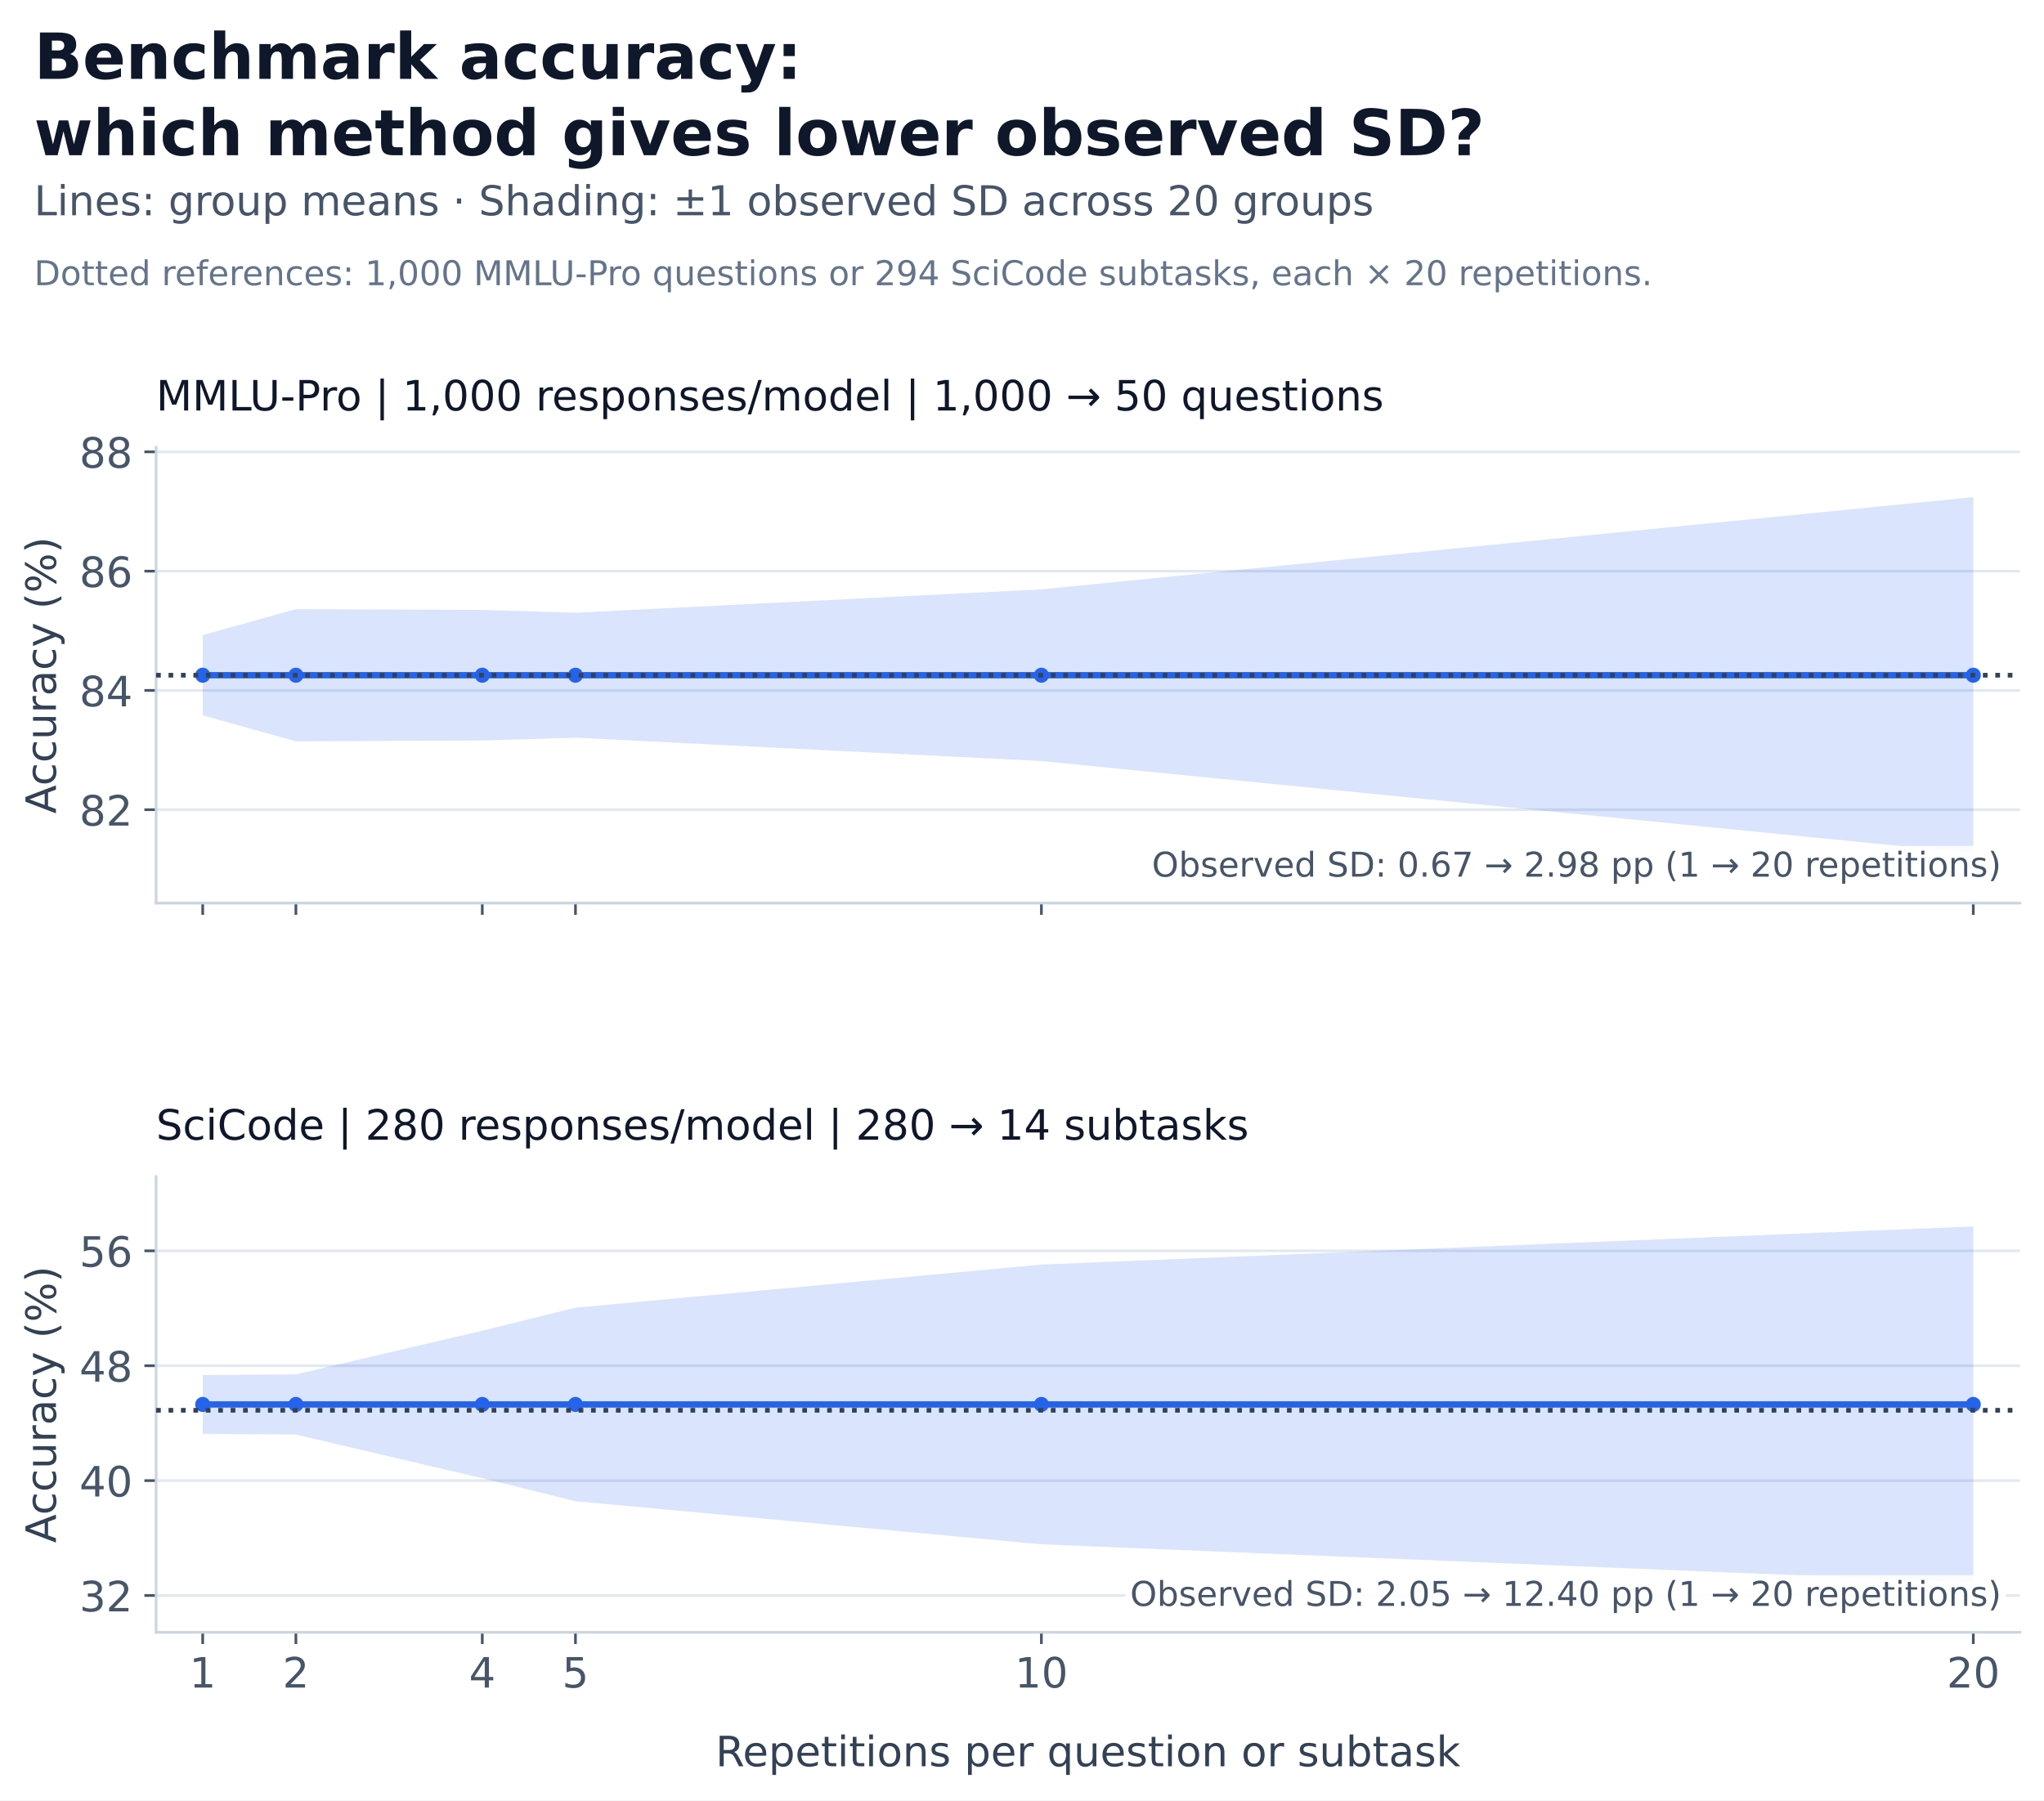
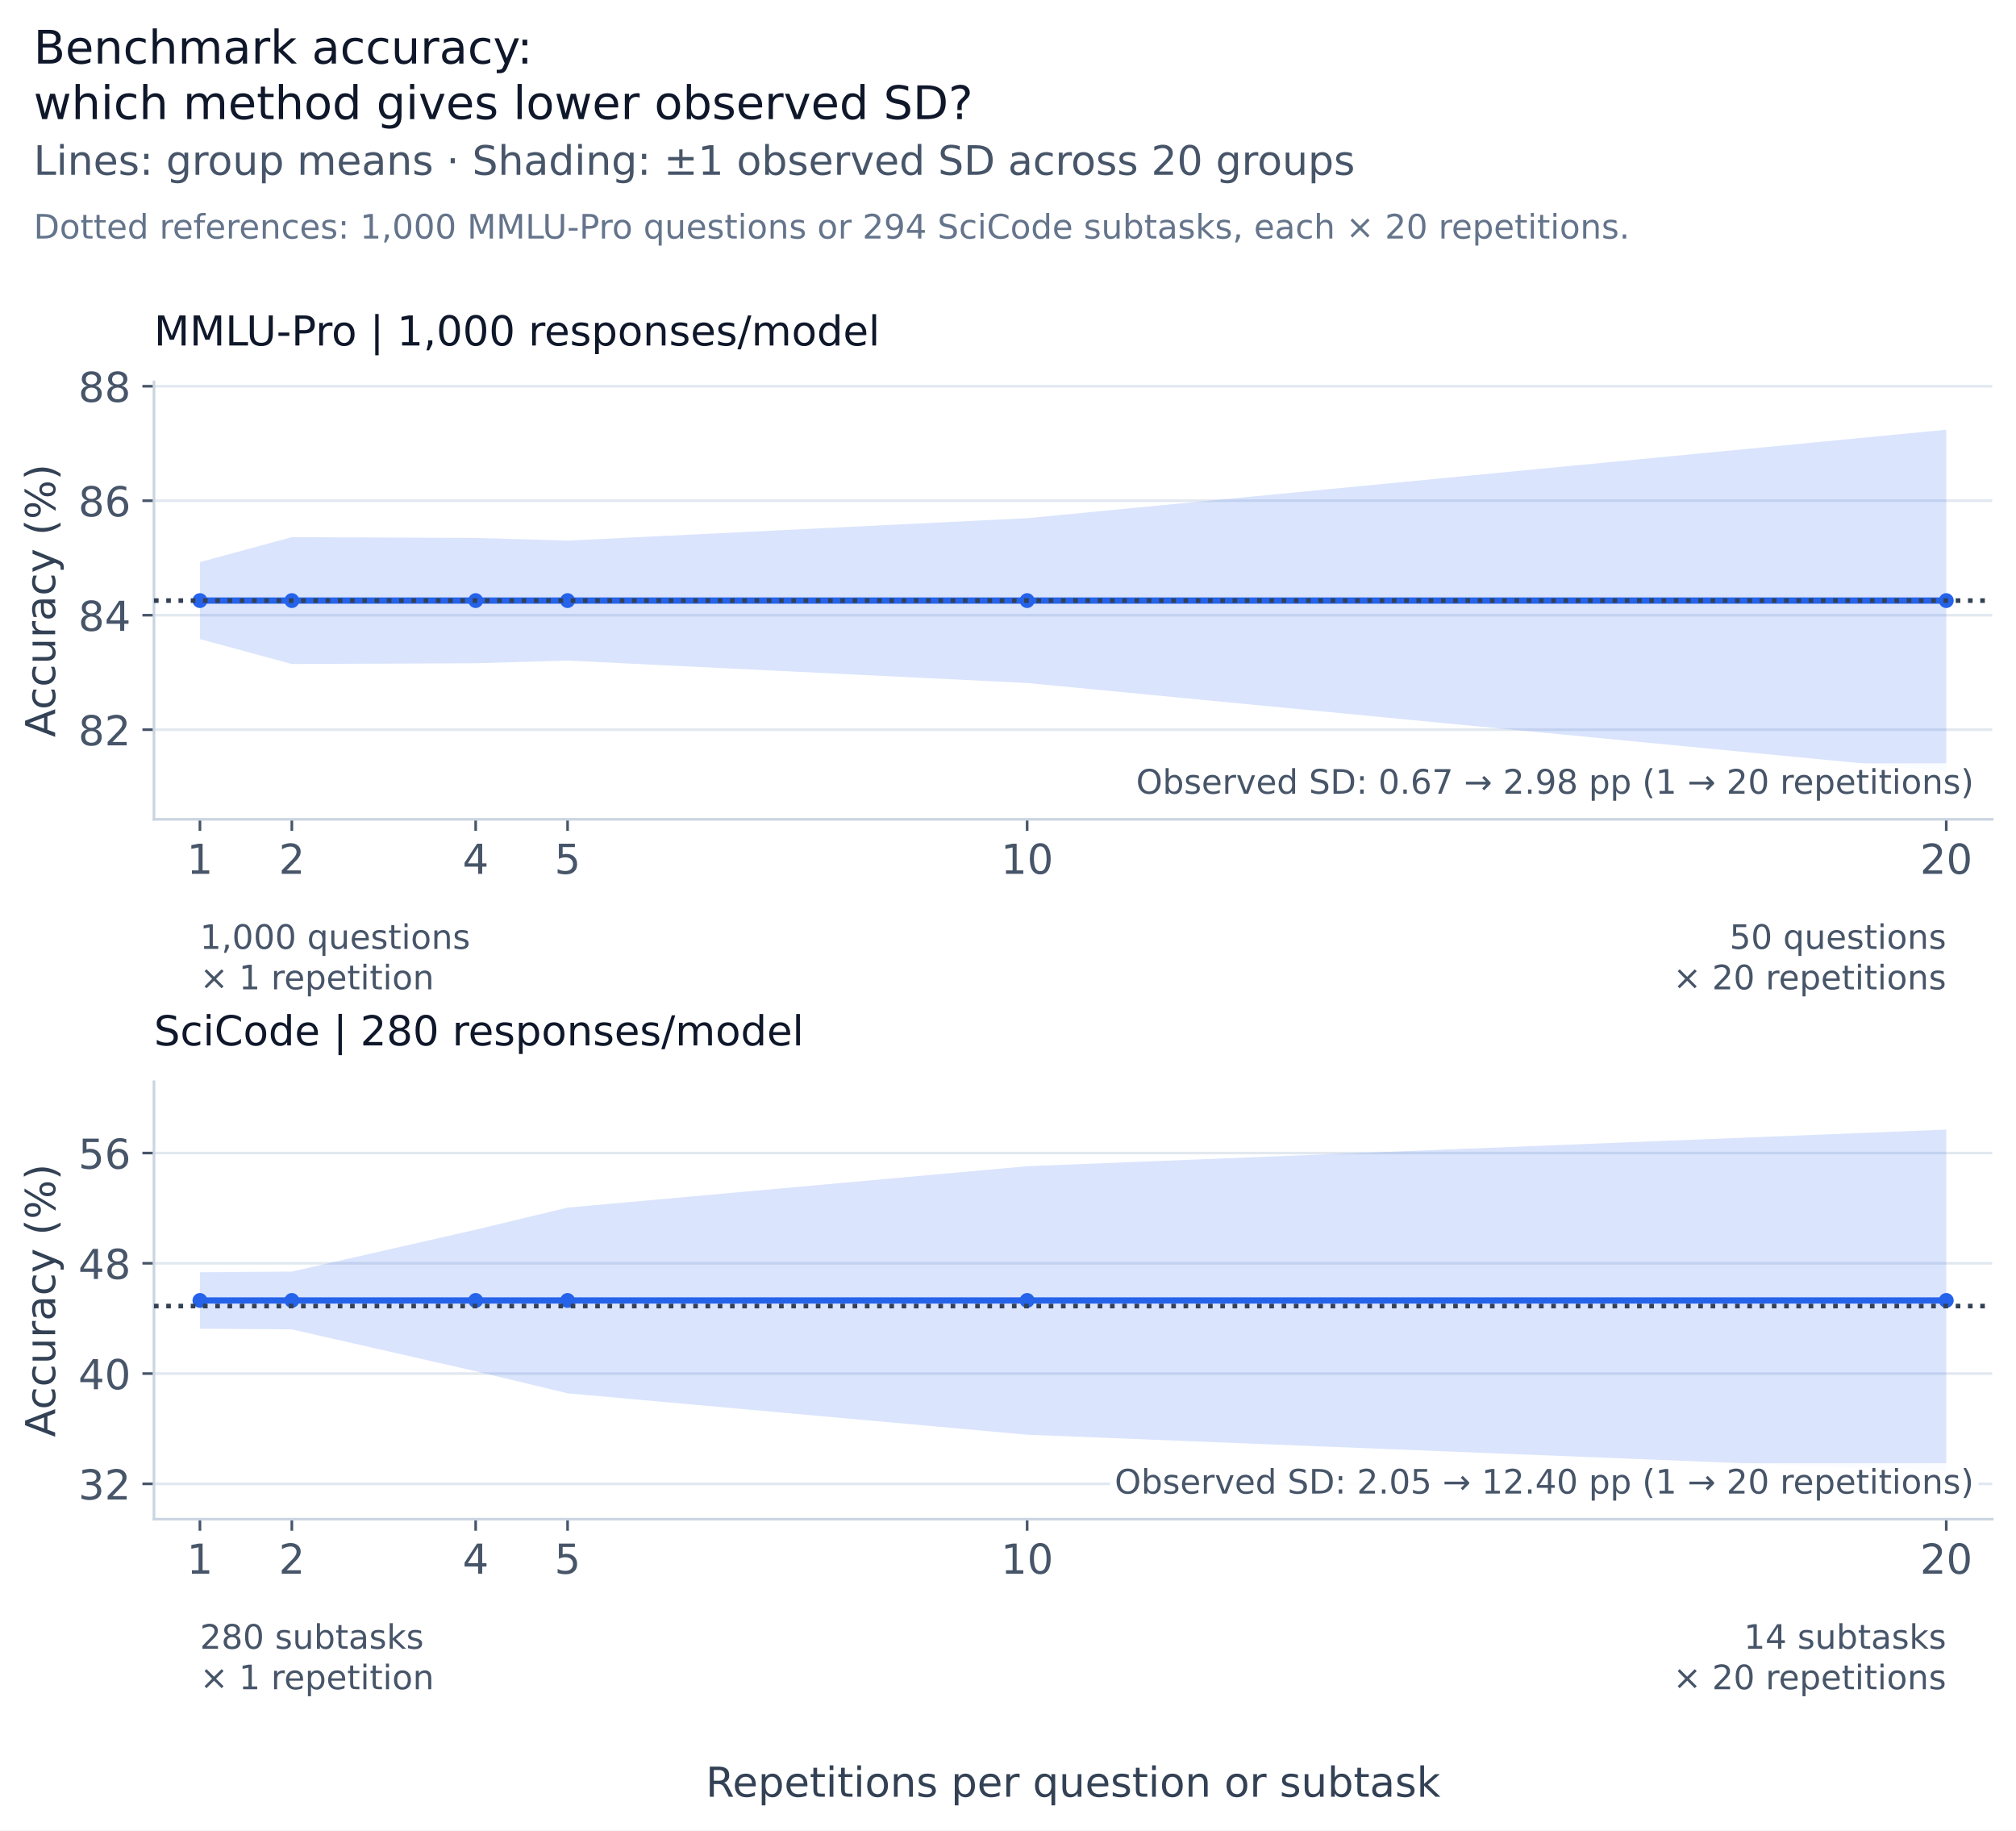
- <svg xmlns="http://www.w3.org/2000/svg" xmlns:xlink="http://www.w3.org/1999/xlink" width="610.222pt" height="537.569pt" viewBox="0 0 610.222 537.569" version="1.1">
+ <svg xmlns="http://www.w3.org/2000/svg" xmlns:xlink="http://www.w3.org/1999/xlink" width="610.222pt" height="553.921pt" viewBox="0 0 610.222 553.921" version="1.1">
  <defs>
    <style type="text/css">*{stroke-linejoin: round; stroke-linecap: butt}</style>
  </defs>
  <g id="figure_1">
    <g id="patch_1">
-       <path d="M 0 537.569 L 610.222 537.569 L 610.222 0 L 0 0 z " style="fill: #ffffff" />
+       <path d="M 0 553.921 L 610.222 553.921 L 610.222 0 L 0 0 z " style="fill: #ffffff" />
    </g>
    <g id="axes_1">
      <g id="patch_2">
-         <path d="M 46.606 269.64 L 603.022 269.64 L 603.022 133.56 L 46.606 133.56 z " style="fill: #ffffff" />
+         <path d="M 46.606 247.929 L 603.022 247.929 L 603.022 115.56 L 46.606 115.56 z " style="fill: #ffffff" />
      </g>
      <g id="matplotlib.axis_1">
        <g id="xtick_1">
          <g id="line2d_1">
            <defs>
              <path id="m0d2f30c667" d="M 0 0 L 0 3.5 " style="stroke: #475569; stroke-width: 0.8" />
            </defs>
            <g>
-               <use xlink:href="#m0d2f30c667" x="60.517" y="269.64" style="fill: #475569; stroke: #475569; stroke-width: 0.8" />
-             </g>
+               <use xlink:href="#m0d2f30c667" x="60.517" y="247.929" style="fill: #475569; stroke: #475569; stroke-width: 0.8" />
+             </g>
+           </g>
+           <g id="text_1">
+             <text style="font-size: 12.5px; font-family: 'DejaVu Sans'; text-anchor: middle; fill: #475569" x="60.517" y="264.426" transform="rotate(-0 60.51665 264.4263)">1</text>
          </g>
        </g>
        <g id="xtick_2">
          <g id="line2d_2">
            <g>
-               <use xlink:href="#m0d2f30c667" x="88.337" y="269.64" style="fill: #475569; stroke: #475569; stroke-width: 0.8" />
-             </g>
+               <use xlink:href="#m0d2f30c667" x="88.337" y="247.929" style="fill: #475569; stroke: #475569; stroke-width: 0.8" />
+             </g>
+           </g>
+           <g id="text_2">
+             <text style="font-size: 12.5px; font-family: 'DejaVu Sans'; text-anchor: middle; fill: #475569" x="88.337" y="264.426" transform="rotate(-0 88.33745 264.4263)">2</text>
          </g>
        </g>
        <g id="xtick_3">
          <g id="line2d_3">
            <g>
-               <use xlink:href="#m0d2f30c667" x="143.979" y="269.64" style="fill: #475569; stroke: #475569; stroke-width: 0.8" />
-             </g>
+               <use xlink:href="#m0d2f30c667" x="143.979" y="247.929" style="fill: #475569; stroke: #475569; stroke-width: 0.8" />
+             </g>
+           </g>
+           <g id="text_3">
+             <text style="font-size: 12.5px; font-family: 'DejaVu Sans'; text-anchor: middle; fill: #475569" x="143.979" y="264.426" transform="rotate(-0 143.9791 264.4263)">4</text>
          </g>
        </g>
        <g id="xtick_4">
          <g id="line2d_4">
            <g>
-               <use xlink:href="#m0d2f30c667" x="171.8" y="269.64" style="fill: #475569; stroke: #475569; stroke-width: 0.8" />
-             </g>
+               <use xlink:href="#m0d2f30c667" x="171.8" y="247.929" style="fill: #475569; stroke: #475569; stroke-width: 0.8" />
+             </g>
+           </g>
+           <g id="text_4">
+             <text style="font-size: 12.5px; font-family: 'DejaVu Sans'; text-anchor: middle; fill: #475569" x="171.8" y="264.426" transform="rotate(-0 171.7998 264.4263)">5</text>
          </g>
        </g>
        <g id="xtick_5">
          <g id="line2d_5">
            <g>
-               <use xlink:href="#m0d2f30c667" x="310.904" y="269.64" style="fill: #475569; stroke: #475569; stroke-width: 0.8" />
-             </g>
+               <use xlink:href="#m0d2f30c667" x="310.904" y="247.929" style="fill: #475569; stroke: #475569; stroke-width: 0.8" />
+             </g>
+           </g>
+           <g id="text_5">
+             <text style="font-size: 12.5px; font-family: 'DejaVu Sans'; text-anchor: middle; fill: #475569" x="310.904" y="264.426" transform="rotate(-0 310.9038 264.4263)">10</text>
          </g>
        </g>
        <g id="xtick_6">
          <g id="line2d_6">
            <g>
-               <use xlink:href="#m0d2f30c667" x="589.112" y="269.64" style="fill: #475569; stroke: #475569; stroke-width: 0.8" />
-             </g>
+               <use xlink:href="#m0d2f30c667" x="589.112" y="247.929" style="fill: #475569; stroke: #475569; stroke-width: 0.8" />
+             </g>
+           </g>
+           <g id="text_6">
+             <text style="font-size: 12.5px; font-family: 'DejaVu Sans'; text-anchor: middle; fill: #475569" x="589.112" y="264.426" transform="rotate(-0 589.1119 264.4263)">20</text>
          </g>
        </g>
      </g>
      <g id="matplotlib.axis_2">
        <g id="ytick_1">
          <g id="line2d_7">
-             <path d="M 46.606 241.757 L 603.022 241.757 " clip-path="url(#pf1af339b6d)" style="fill: none; stroke: #e2e8f0; stroke-width: 0.8; stroke-linecap: square" />
+             <path d="M 46.606 220.807 L 603.022 220.807 " clip-path="url(#p5affe35e8e)" style="fill: none; stroke: #e2e8f0; stroke-width: 0.8; stroke-linecap: square" />
          </g>
          <g id="line2d_8">
            <defs>
              <path id="m6154e5560e" d="M 0 0 L -3.5 0 " style="stroke: #475569; stroke-width: 0.8" />
            </defs>
            <g>
-               <use xlink:href="#m6154e5560e" x="46.606" y="241.757" style="fill: #475569; stroke: #475569; stroke-width: 0.8" />
-             </g>
-           </g>
-           <g id="text_1">
-             <text style="font-size: 12.5px; font-family: 'DejaVu Sans'; text-anchor: end; fill: #475569" x="39.606" y="246.506" transform="rotate(-0 39.60625 246.5057)">82</text>
+               <use xlink:href="#m6154e5560e" x="46.606" y="220.807" style="fill: #475569; stroke: #475569; stroke-width: 0.8" />
+             </g>
+           </g>
+           <g id="text_7">
+             <text style="font-size: 12.5px; font-family: 'DejaVu Sans'; text-anchor: end; fill: #475569" x="39.606" y="225.555" transform="rotate(-0 39.60625 225.5552)">82</text>
          </g>
        </g>
        <g id="ytick_2">
          <g id="line2d_9">
-             <path d="M 46.606 206.141 L 603.022 206.141 " clip-path="url(#pf1af339b6d)" style="fill: none; stroke: #e2e8f0; stroke-width: 0.8; stroke-linecap: square" />
+             <path d="M 46.606 186.162 L 603.022 186.162 " clip-path="url(#p5affe35e8e)" style="fill: none; stroke: #e2e8f0; stroke-width: 0.8; stroke-linecap: square" />
          </g>
          <g id="line2d_10">
            <g>
-               <use xlink:href="#m6154e5560e" x="46.606" y="206.141" style="fill: #475569; stroke: #475569; stroke-width: 0.8" />
-             </g>
-           </g>
-           <g id="text_2">
-             <text style="font-size: 12.5px; font-family: 'DejaVu Sans'; text-anchor: end; fill: #475569" x="39.606" y="210.89" transform="rotate(-0 39.60625 210.8896)">84</text>
+               <use xlink:href="#m6154e5560e" x="46.606" y="186.162" style="fill: #475569; stroke: #475569; stroke-width: 0.8" />
+             </g>
+           </g>
+           <g id="text_8">
+             <text style="font-size: 12.5px; font-family: 'DejaVu Sans'; text-anchor: end; fill: #475569" x="39.606" y="190.91" transform="rotate(-0 39.60625 190.9104)">84</text>
          </g>
        </g>
        <g id="ytick_3">
          <g id="line2d_11">
-             <path d="M 46.606 170.525 L 603.022 170.525 " clip-path="url(#pf1af339b6d)" style="fill: none; stroke: #e2e8f0; stroke-width: 0.8; stroke-linecap: square" />
+             <path d="M 46.606 151.517 L 603.022 151.517 " clip-path="url(#p5affe35e8e)" style="fill: none; stroke: #e2e8f0; stroke-width: 0.8; stroke-linecap: square" />
          </g>
          <g id="line2d_12">
            <g>
-               <use xlink:href="#m6154e5560e" x="46.606" y="170.525" style="fill: #475569; stroke: #475569; stroke-width: 0.8" />
-             </g>
-           </g>
-           <g id="text_3">
-             <text style="font-size: 12.5px; font-family: 'DejaVu Sans'; text-anchor: end; fill: #475569" x="39.606" y="175.274" transform="rotate(-0 39.60625 175.2735)">86</text>
+               <use xlink:href="#m6154e5560e" x="46.606" y="151.517" style="fill: #475569; stroke: #475569; stroke-width: 0.8" />
+             </g>
+           </g>
+           <g id="text_9">
+             <text style="font-size: 12.5px; font-family: 'DejaVu Sans'; text-anchor: end; fill: #475569" x="39.606" y="156.266" transform="rotate(-0 39.60625 156.2655)">86</text>
          </g>
        </g>
        <g id="ytick_4">
          <g id="line2d_13">
-             <path d="M 46.606 134.909 L 603.022 134.909 " clip-path="url(#pf1af339b6d)" style="fill: none; stroke: #e2e8f0; stroke-width: 0.8; stroke-linecap: square" />
+             <path d="M 46.606 116.872 L 603.022 116.872 " clip-path="url(#p5affe35e8e)" style="fill: none; stroke: #e2e8f0; stroke-width: 0.8; stroke-linecap: square" />
          </g>
          <g id="line2d_14">
            <g>
-               <use xlink:href="#m6154e5560e" x="46.606" y="134.909" style="fill: #475569; stroke: #475569; stroke-width: 0.8" />
-             </g>
-           </g>
-           <g id="text_4">
-             <text style="font-size: 12.5px; font-family: 'DejaVu Sans'; text-anchor: end; fill: #475569" x="39.606" y="139.657" transform="rotate(-0 39.60625 139.6574)">88</text>
-           </g>
-         </g>
-         <g id="text_5">
-           <text style="font-size: 12.5px; font-family: 'DejaVu Sans'; text-anchor: middle; fill: #334155" x="16.697" y="201.6" transform="rotate(-90 16.69707 201.6)">Accuracy (%)</text>
+               <use xlink:href="#m6154e5560e" x="46.606" y="116.872" style="fill: #475569; stroke: #475569; stroke-width: 0.8" />
+             </g>
+           </g>
+           <g id="text_10">
+             <text style="font-size: 12.5px; font-family: 'DejaVu Sans'; text-anchor: end; fill: #475569" x="39.606" y="121.621" transform="rotate(-0 39.60625 121.6206)">88</text>
+           </g>
+         </g>
+         <g id="text_11">
+           <text style="font-size: 12.5px; font-family: 'DejaVu Sans'; text-anchor: middle; fill: #334155" x="16.697" y="181.745" transform="rotate(-90 16.69707 181.7446)">Accuracy (%)</text>
        </g>
      </g>
      <g id="FillBetweenPolyCollection_1">
        <defs>
-           <path id="m21f48b728c" d="M 60.517 -347.943 L 60.517 -323.995 L 88.337 -316.236 L 143.979 -316.474 L 171.8 -317.314 L 310.904 -310.335 L 589.112 -282.813 L 589.112 -389.125 L 589.112 -389.125 L 310.904 -361.603 L 171.8 -354.624 L 143.979 -355.464 L 88.337 -355.702 L 60.517 -347.943 z " />
+           <path id="m012d53a1f7" d="M 60.517 -383.823 L 60.517 -360.529 L 88.337 -352.982 L 143.979 -353.213 L 171.8 -354.03 L 310.904 -347.241 L 589.112 -320.47 L 589.112 -423.883 L 589.112 -423.883 L 310.904 -397.112 L 171.8 -390.322 L 143.979 -391.139 L 88.337 -391.371 L 60.517 -383.823 z " />
        </defs>
-         <g clip-path="url(#pf1af339b6d)">
-           <use xlink:href="#m21f48b728c" x="0" y="537.569" style="fill: #2563eb; fill-opacity: 0.17" />
+         <g clip-path="url(#p5affe35e8e)">
+           <use xlink:href="#m012d53a1f7" x="0" y="553.921" style="fill: #2563eb; fill-opacity: 0.17" />
        </g>
      </g>
      <g id="patch_3">
-         <path d="M 46.606 269.64 L 46.606 133.56 " style="fill: none; stroke: #cbd5e1; stroke-width: 0.8; stroke-linejoin: miter; stroke-linecap: square" />
+         <path d="M 46.606 247.929 L 46.606 115.56 " style="fill: none; stroke: #cbd5e1; stroke-width: 0.8; stroke-linejoin: miter; stroke-linecap: square" />
      </g>
      <g id="patch_4">
-         <path d="M 46.606 269.64 L 603.022 269.64 " style="fill: none; stroke: #cbd5e1; stroke-width: 0.8; stroke-linejoin: miter; stroke-linecap: square" />
+         <path d="M 46.606 247.929 L 603.022 247.929 " style="fill: none; stroke: #cbd5e1; stroke-width: 0.8; stroke-linejoin: miter; stroke-linecap: square" />
      </g>
      <g id="line2d_15">
-         <path d="M 60.517 201.6 L 88.337 201.6 L 143.979 201.6 L 171.8 201.6 L 310.904 201.6 L 589.112 201.6 " clip-path="url(#pf1af339b6d)" style="fill: none; stroke: #2563eb; stroke-width: 1.9; stroke-linecap: square" />
+         <path d="M 60.517 181.745 L 88.337 181.745 L 143.979 181.745 L 171.8 181.745 L 310.904 181.745 L 589.112 181.745 " clip-path="url(#p5affe35e8e)" style="fill: none; stroke: #2563eb; stroke-width: 1.9; stroke-linecap: square" />
        <defs>
          <path id="m6eef2de2b8" d="M 0 1.75 C 0.464 1.75 0.909 1.566 1.237 1.237 C 1.566 0.909 1.75 0.464 1.75 0 C 1.75 -0.464 1.566 -0.909 1.237 -1.237 C 0.909 -1.566 0.464 -1.75 0 -1.75 C -0.464 -1.75 -0.909 -1.566 -1.237 -1.237 C -1.566 -0.909 -1.75 -0.464 -1.75 0 C -1.75 0.464 -1.566 0.909 -1.237 1.237 C -0.909 1.566 -0.464 1.75 0 1.75 z " style="stroke: #2563eb" />
        </defs>
-         <g clip-path="url(#pf1af339b6d)">
-           <use xlink:href="#m6eef2de2b8" x="60.517" y="201.6" style="fill: #2563eb; stroke: #2563eb" />
-           <use xlink:href="#m6eef2de2b8" x="88.337" y="201.6" style="fill: #2563eb; stroke: #2563eb" />
-           <use xlink:href="#m6eef2de2b8" x="143.979" y="201.6" style="fill: #2563eb; stroke: #2563eb" />
-           <use xlink:href="#m6eef2de2b8" x="171.8" y="201.6" style="fill: #2563eb; stroke: #2563eb" />
-           <use xlink:href="#m6eef2de2b8" x="310.904" y="201.6" style="fill: #2563eb; stroke: #2563eb" />
-           <use xlink:href="#m6eef2de2b8" x="589.112" y="201.6" style="fill: #2563eb; stroke: #2563eb" />
-         </g>
-       </g>
-       <g id="text_6">
+         <g clip-path="url(#p5affe35e8e)">
+           <use xlink:href="#m6eef2de2b8" x="60.517" y="181.745" style="fill: #2563eb; stroke: #2563eb" />
+           <use xlink:href="#m6eef2de2b8" x="88.337" y="181.745" style="fill: #2563eb; stroke: #2563eb" />
+           <use xlink:href="#m6eef2de2b8" x="143.979" y="181.745" style="fill: #2563eb; stroke: #2563eb" />
+           <use xlink:href="#m6eef2de2b8" x="171.8" y="181.745" style="fill: #2563eb; stroke: #2563eb" />
+           <use xlink:href="#m6eef2de2b8" x="310.904" y="181.745" style="fill: #2563eb; stroke: #2563eb" />
+           <use xlink:href="#m6eef2de2b8" x="589.112" y="181.745" style="fill: #2563eb; stroke: #2563eb" />
+         </g>
+       </g>
+       <g id="text_12">
+         <text style="font-size: 10.2px; font-family: 'DejaVu Sans'; fill: #475569" transform="translate(60.51665 287.1456)">1,000 questions</text>
+         <text style="font-size: 10.2px; font-family: 'DejaVu Sans'; fill: #475569" transform="translate(60.51665 299.3883)">× 1 repetition</text>
+       </g>
+       <g id="text_13">
+         <text style="font-size: 10.2px; font-family: 'DejaVu Sans'; fill: #475569" transform="translate(523.5099 287.1456)">50 questions</text>
+         <text style="font-size: 10.2px; font-family: 'DejaVu Sans'; fill: #475569" transform="translate(506.4217 299.3883)">× 20 repetitions</text>
+       </g>
+       <g id="text_14">
        <g id="patch_5">
-           <path d="M 342.437 265.625 L 598.886 265.625 L 598.886 252.568 L 342.437 252.568 z " style="fill: #ffffff; opacity: 0.9" />
-         </g>
-         <text style="font-size: 10.2px; font-family: 'DejaVu Sans'; text-anchor: end; fill: #475569" x="597.458" y="261.746" transform="rotate(-0 597.4581 261.7464)">Observed SD: 0.67 → 2.98 pp (1 → 20 repetitions)</text>
-       </g>
-       <g id="text_7">
-         <text style="font-size: 12.5px; font-family: 'DejaVu Sans'; text-anchor: start; fill: #0f172a" x="46.606" y="122.56" transform="rotate(-0 46.60625 122.56)">MMLU-Pro  |  1,000 responses/model  |  1,000 → 50 questions</text>
+           <path d="M 342.437 244.062 L 598.886 244.062 L 598.886 231.006 L 342.437 231.006 z " style="fill: #ffffff; opacity: 0.9" />
+         </g>
+         <text style="font-size: 10.2px; font-family: 'DejaVu Sans'; text-anchor: end; fill: #475569" x="597.458" y="240.184" transform="rotate(-0 597.4581 240.1841)">Observed SD: 0.67 → 2.98 pp (1 → 20 repetitions)</text>
+       </g>
+       <g id="text_15">
+         <text style="font-size: 12.5px; font-family: 'DejaVu Sans'; text-anchor: start; fill: #0f172a" x="46.606" y="104.56" transform="rotate(-0 46.60625 104.56)">MMLU-Pro  |  1,000 responses/model</text>
      </g>
      <g id="line2d_16">
-         <path d="M 46.606 201.6 L 603.022 201.6 " clip-path="url(#pf1af339b6d)" style="fill: none; stroke-dasharray: 1.4,2.31; stroke-dashoffset: 0; stroke: #334155; stroke-width: 1.4" />
+         <path d="M 46.606 181.745 L 603.022 181.745 " clip-path="url(#p5affe35e8e)" style="fill: none; stroke-dasharray: 1.4,2.31; stroke-dashoffset: 0; stroke: #334155; stroke-width: 1.4" />
      </g>
    </g>
    <g id="axes_2">
      <g id="patch_6">
-         <path d="M 46.606 487.368 L 603.022 487.368 L 603.022 351.288 L 46.606 351.288 z " style="fill: #ffffff" />
+         <path d="M 46.606 459.72 L 603.022 459.72 L 603.022 327.351 L 46.606 327.351 z " style="fill: #ffffff" />
      </g>
      <g id="matplotlib.axis_3">
        <g id="xtick_7">
          <g id="line2d_17">
            <g>
-               <use xlink:href="#m0d2f30c667" x="60.517" y="487.368" style="fill: #475569; stroke: #475569; stroke-width: 0.8" />
-             </g>
-           </g>
-           <g id="text_8">
-             <text style="font-size: 12.5px; font-family: 'DejaVu Sans'; text-anchor: middle; fill: #475569" x="60.517" y="503.865" transform="rotate(-0 60.51665 503.8651)">1</text>
+               <use xlink:href="#m0d2f30c667" x="60.517" y="459.72" style="fill: #475569; stroke: #475569; stroke-width: 0.8" />
+             </g>
+           </g>
+           <g id="text_16">
+             <text style="font-size: 12.5px; font-family: 'DejaVu Sans'; text-anchor: middle; fill: #475569" x="60.517" y="476.217" transform="rotate(-0 60.51665 476.2171)">1</text>
          </g>
        </g>
        <g id="xtick_8">
          <g id="line2d_18">
            <g>
-               <use xlink:href="#m0d2f30c667" x="88.337" y="487.368" style="fill: #475569; stroke: #475569; stroke-width: 0.8" />
-             </g>
-           </g>
-           <g id="text_9">
-             <text style="font-size: 12.5px; font-family: 'DejaVu Sans'; text-anchor: middle; fill: #475569" x="88.337" y="503.865" transform="rotate(-0 88.33745 503.8651)">2</text>
+               <use xlink:href="#m0d2f30c667" x="88.337" y="459.72" style="fill: #475569; stroke: #475569; stroke-width: 0.8" />
+             </g>
+           </g>
+           <g id="text_17">
+             <text style="font-size: 12.5px; font-family: 'DejaVu Sans'; text-anchor: middle; fill: #475569" x="88.337" y="476.217" transform="rotate(-0 88.33745 476.2171)">2</text>
          </g>
        </g>
        <g id="xtick_9">
          <g id="line2d_19">
            <g>
-               <use xlink:href="#m0d2f30c667" x="143.979" y="487.368" style="fill: #475569; stroke: #475569; stroke-width: 0.8" />
-             </g>
-           </g>
-           <g id="text_10">
-             <text style="font-size: 12.5px; font-family: 'DejaVu Sans'; text-anchor: middle; fill: #475569" x="143.979" y="503.865" transform="rotate(-0 143.9791 503.8651)">4</text>
+               <use xlink:href="#m0d2f30c667" x="143.979" y="459.72" style="fill: #475569; stroke: #475569; stroke-width: 0.8" />
+             </g>
+           </g>
+           <g id="text_18">
+             <text style="font-size: 12.5px; font-family: 'DejaVu Sans'; text-anchor: middle; fill: #475569" x="143.979" y="476.217" transform="rotate(-0 143.9791 476.2171)">4</text>
          </g>
        </g>
        <g id="xtick_10">
          <g id="line2d_20">
            <g>
-               <use xlink:href="#m0d2f30c667" x="171.8" y="487.368" style="fill: #475569; stroke: #475569; stroke-width: 0.8" />
-             </g>
-           </g>
-           <g id="text_11">
-             <text style="font-size: 12.5px; font-family: 'DejaVu Sans'; text-anchor: middle; fill: #475569" x="171.8" y="503.865" transform="rotate(-0 171.7998 503.8651)">5</text>
+               <use xlink:href="#m0d2f30c667" x="171.8" y="459.72" style="fill: #475569; stroke: #475569; stroke-width: 0.8" />
+             </g>
+           </g>
+           <g id="text_19">
+             <text style="font-size: 12.5px; font-family: 'DejaVu Sans'; text-anchor: middle; fill: #475569" x="171.8" y="476.217" transform="rotate(-0 171.7998 476.2171)">5</text>
          </g>
        </g>
        <g id="xtick_11">
          <g id="line2d_21">
            <g>
-               <use xlink:href="#m0d2f30c667" x="310.904" y="487.368" style="fill: #475569; stroke: #475569; stroke-width: 0.8" />
-             </g>
-           </g>
-           <g id="text_12">
-             <text style="font-size: 12.5px; font-family: 'DejaVu Sans'; text-anchor: middle; fill: #475569" x="310.904" y="503.865" transform="rotate(-0 310.9038 503.8651)">10</text>
+               <use xlink:href="#m0d2f30c667" x="310.904" y="459.72" style="fill: #475569; stroke: #475569; stroke-width: 0.8" />
+             </g>
+           </g>
+           <g id="text_20">
+             <text style="font-size: 12.5px; font-family: 'DejaVu Sans'; text-anchor: middle; fill: #475569" x="310.904" y="476.217" transform="rotate(-0 310.9038 476.2171)">10</text>
          </g>
        </g>
        <g id="xtick_12">
          <g id="line2d_22">
            <g>
-               <use xlink:href="#m0d2f30c667" x="589.112" y="487.368" style="fill: #475569; stroke: #475569; stroke-width: 0.8" />
-             </g>
-           </g>
-           <g id="text_13">
-             <text style="font-size: 12.5px; font-family: 'DejaVu Sans'; text-anchor: middle; fill: #475569" x="589.112" y="503.865" transform="rotate(-0 589.1119 503.8651)">20</text>
-           </g>
-         </g>
-         <g id="text_14">
-           <text style="font-size: 12.5px; font-family: 'DejaVu Sans'; text-anchor: middle; fill: #334155" x="324.814" y="527.366" transform="rotate(-0 324.8143 527.366)">Repetitions per question or subtask</text>
+               <use xlink:href="#m0d2f30c667" x="589.112" y="459.72" style="fill: #475569; stroke: #475569; stroke-width: 0.8" />
+             </g>
+           </g>
+           <g id="text_21">
+             <text style="font-size: 12.5px; font-family: 'DejaVu Sans'; text-anchor: middle; fill: #475569" x="589.112" y="476.217" transform="rotate(-0 589.1119 476.2171)">20</text>
+           </g>
+         </g>
+         <g id="text_22">
+           <text style="font-size: 12.5px; font-family: 'DejaVu Sans'; text-anchor: middle; fill: #334155" x="324.814" y="543.718" transform="rotate(-0 324.8143 543.718)">Repetitions per question or subtask</text>
        </g>
      </g>
      <g id="matplotlib.axis_4">
        <g id="ytick_5">
          <g id="line2d_23">
-             <path d="M 46.606 476.372 L 603.022 476.372 " clip-path="url(#paeb3e792ad)" style="fill: none; stroke: #e2e8f0; stroke-width: 0.8; stroke-linecap: square" />
+             <path d="M 46.606 449.024 L 603.022 449.024 " clip-path="url(#p016aa9643e)" style="fill: none; stroke: #e2e8f0; stroke-width: 0.8; stroke-linecap: square" />
          </g>
          <g id="line2d_24">
            <g>
-               <use xlink:href="#m6154e5560e" x="46.606" y="476.372" style="fill: #475569; stroke: #475569; stroke-width: 0.8" />
-             </g>
-           </g>
-           <g id="text_15">
-             <text style="font-size: 12.5px; font-family: 'DejaVu Sans'; text-anchor: end; fill: #475569" x="39.606" y="481.121" transform="rotate(-0 39.60625 481.1206)">32</text>
+               <use xlink:href="#m6154e5560e" x="46.606" y="449.024" style="fill: #475569; stroke: #475569; stroke-width: 0.8" />
+             </g>
+           </g>
+           <g id="text_23">
+             <text style="font-size: 12.5px; font-family: 'DejaVu Sans'; text-anchor: end; fill: #475569" x="39.606" y="453.772" transform="rotate(-0 39.60625 453.7724)">32</text>
          </g>
        </g>
        <g id="ytick_6">
          <g id="line2d_25">
-             <path d="M 46.606 442.069 L 603.022 442.069 " clip-path="url(#paeb3e792ad)" style="fill: none; stroke: #e2e8f0; stroke-width: 0.8; stroke-linecap: square" />
+             <path d="M 46.606 415.656 L 603.022 415.656 " clip-path="url(#p016aa9643e)" style="fill: none; stroke: #e2e8f0; stroke-width: 0.8; stroke-linecap: square" />
          </g>
          <g id="line2d_26">
            <g>
-               <use xlink:href="#m6154e5560e" x="46.606" y="442.069" style="fill: #475569; stroke: #475569; stroke-width: 0.8" />
-             </g>
-           </g>
-           <g id="text_16">
-             <text style="font-size: 12.5px; font-family: 'DejaVu Sans'; text-anchor: end; fill: #475569" x="39.606" y="446.818" transform="rotate(-0 39.60625 446.8176)">40</text>
+               <use xlink:href="#m6154e5560e" x="46.606" y="415.656" style="fill: #475569; stroke: #475569; stroke-width: 0.8" />
+             </g>
+           </g>
+           <g id="text_24">
+             <text style="font-size: 12.5px; font-family: 'DejaVu Sans'; text-anchor: end; fill: #475569" x="39.606" y="420.405" transform="rotate(-0 39.60625 420.4048)">40</text>
          </g>
        </g>
        <g id="ytick_7">
          <g id="line2d_27">
-             <path d="M 46.606 407.766 L 603.022 407.766 " clip-path="url(#paeb3e792ad)" style="fill: none; stroke: #e2e8f0; stroke-width: 0.8; stroke-linecap: square" />
+             <path d="M 46.606 382.289 L 603.022 382.289 " clip-path="url(#p016aa9643e)" style="fill: none; stroke: #e2e8f0; stroke-width: 0.8; stroke-linecap: square" />
          </g>
          <g id="line2d_28">
            <g>
-               <use xlink:href="#m6154e5560e" x="46.606" y="407.766" style="fill: #475569; stroke: #475569; stroke-width: 0.8" />
-             </g>
-           </g>
-           <g id="text_17">
-             <text style="font-size: 12.5px; font-family: 'DejaVu Sans'; text-anchor: end; fill: #475569" x="39.606" y="412.515" transform="rotate(-0 39.60625 412.5146)">48</text>
+               <use xlink:href="#m6154e5560e" x="46.606" y="382.289" style="fill: #475569; stroke: #475569; stroke-width: 0.8" />
+             </g>
+           </g>
+           <g id="text_25">
+             <text style="font-size: 12.5px; font-family: 'DejaVu Sans'; text-anchor: end; fill: #475569" x="39.606" y="387.037" transform="rotate(-0 39.60625 387.0373)">48</text>
          </g>
        </g>
        <g id="ytick_8">
          <g id="line2d_29">
-             <path d="M 46.606 373.463 L 603.022 373.463 " clip-path="url(#paeb3e792ad)" style="fill: none; stroke: #e2e8f0; stroke-width: 0.8; stroke-linecap: square" />
+             <path d="M 46.606 348.921 L 603.022 348.921 " clip-path="url(#p016aa9643e)" style="fill: none; stroke: #e2e8f0; stroke-width: 0.8; stroke-linecap: square" />
          </g>
          <g id="line2d_30">
            <g>
-               <use xlink:href="#m6154e5560e" x="46.606" y="373.463" style="fill: #475569; stroke: #475569; stroke-width: 0.8" />
-             </g>
-           </g>
-           <g id="text_18">
-             <text style="font-size: 12.5px; font-family: 'DejaVu Sans'; text-anchor: end; fill: #475569" x="39.606" y="378.212" transform="rotate(-0 39.60625 378.2116)">56</text>
-           </g>
-         </g>
-         <g id="text_19">
-           <text style="font-size: 12.5px; font-family: 'DejaVu Sans'; text-anchor: middle; fill: #334155" x="16.697" y="419.328" transform="rotate(-90 16.69707 419.328)">Accuracy (%)</text>
+               <use xlink:href="#m6154e5560e" x="46.606" y="348.921" style="fill: #475569; stroke: #475569; stroke-width: 0.8" />
+             </g>
+           </g>
+           <g id="text_26">
+             <text style="font-size: 12.5px; font-family: 'DejaVu Sans'; text-anchor: end; fill: #475569" x="39.606" y="353.67" transform="rotate(-0 39.60625 353.6697)">56</text>
+           </g>
+         </g>
+         <g id="text_27">
+           <text style="font-size: 12.5px; font-family: 'DejaVu Sans'; text-anchor: middle; fill: #334155" x="16.697" y="393.535" transform="rotate(-90 16.69707 393.5354)">Accuracy (%)</text>
        </g>
      </g>
      <g id="FillBetweenPolyCollection_2">
        <defs>
-           <path id="m7ebd48b190" d="M 60.517 -127.021 L 60.517 -109.461 L 88.337 -109.253 L 143.979 -96.221 L 171.8 -89.359 L 310.904 -76.478 L 589.112 -65.085 L 589.112 -171.397 L 589.112 -171.397 L 310.904 -160.004 L 171.8 -147.123 L 143.979 -140.261 L 88.337 -127.229 L 60.517 -127.021 z " />
+           <path id="ma80681b0d3" d="M 60.517 -168.926 L 60.517 -151.845 L 88.337 -151.642 L 143.979 -138.966 L 171.8 -132.291 L 310.904 -119.762 L 589.112 -108.679 L 589.112 -212.092 L 589.112 -212.092 L 310.904 -201.009 L 171.8 -188.48 L 143.979 -181.805 L 88.337 -169.129 L 60.517 -168.926 z " />
        </defs>
-         <g clip-path="url(#paeb3e792ad)">
-           <use xlink:href="#m7ebd48b190" x="0" y="537.569" style="fill: #2563eb; fill-opacity: 0.17" />
+         <g clip-path="url(#p016aa9643e)">
+           <use xlink:href="#ma80681b0d3" x="0" y="553.921" style="fill: #2563eb; fill-opacity: 0.17" />
        </g>
      </g>
      <g id="patch_7">
-         <path d="M 46.606 487.368 L 46.606 351.288 " style="fill: none; stroke: #cbd5e1; stroke-width: 0.8; stroke-linejoin: miter; stroke-linecap: square" />
+         <path d="M 46.606 459.72 L 46.606 327.351 " style="fill: none; stroke: #cbd5e1; stroke-width: 0.8; stroke-linejoin: miter; stroke-linecap: square" />
      </g>
      <g id="patch_8">
-         <path d="M 46.606 487.368 L 603.022 487.368 " style="fill: none; stroke: #cbd5e1; stroke-width: 0.8; stroke-linejoin: miter; stroke-linecap: square" />
+         <path d="M 46.606 459.72 L 603.022 459.72 " style="fill: none; stroke: #cbd5e1; stroke-width: 0.8; stroke-linejoin: miter; stroke-linecap: square" />
      </g>
      <g id="line2d_31">
-         <path d="M 60.517 419.328 L 88.337 419.328 L 143.979 419.328 L 171.8 419.328 L 310.904 419.328 L 589.112 419.328 " clip-path="url(#paeb3e792ad)" style="fill: none; stroke: #2563eb; stroke-width: 1.9; stroke-linecap: square" />
-         <g clip-path="url(#paeb3e792ad)">
-           <use xlink:href="#m6eef2de2b8" x="60.517" y="419.328" style="fill: #2563eb; stroke: #2563eb" />
-           <use xlink:href="#m6eef2de2b8" x="88.337" y="419.328" style="fill: #2563eb; stroke: #2563eb" />
-           <use xlink:href="#m6eef2de2b8" x="143.979" y="419.328" style="fill: #2563eb; stroke: #2563eb" />
-           <use xlink:href="#m6eef2de2b8" x="171.8" y="419.328" style="fill: #2563eb; stroke: #2563eb" />
-           <use xlink:href="#m6eef2de2b8" x="310.904" y="419.328" style="fill: #2563eb; stroke: #2563eb" />
-           <use xlink:href="#m6eef2de2b8" x="589.112" y="419.328" style="fill: #2563eb; stroke: #2563eb" />
-         </g>
-       </g>
-       <g id="text_20">
+         <path d="M 60.517 393.535 L 88.337 393.535 L 143.979 393.535 L 171.8 393.535 L 310.904 393.535 L 589.112 393.535 " clip-path="url(#p016aa9643e)" style="fill: none; stroke: #2563eb; stroke-width: 1.9; stroke-linecap: square" />
+         <g clip-path="url(#p016aa9643e)">
+           <use xlink:href="#m6eef2de2b8" x="60.517" y="393.535" style="fill: #2563eb; stroke: #2563eb" />
+           <use xlink:href="#m6eef2de2b8" x="88.337" y="393.535" style="fill: #2563eb; stroke: #2563eb" />
+           <use xlink:href="#m6eef2de2b8" x="143.979" y="393.535" style="fill: #2563eb; stroke: #2563eb" />
+           <use xlink:href="#m6eef2de2b8" x="171.8" y="393.535" style="fill: #2563eb; stroke: #2563eb" />
+           <use xlink:href="#m6eef2de2b8" x="310.904" y="393.535" style="fill: #2563eb; stroke: #2563eb" />
+           <use xlink:href="#m6eef2de2b8" x="589.112" y="393.535" style="fill: #2563eb; stroke: #2563eb" />
+         </g>
+       </g>
+       <g id="text_28">
+         <text style="font-size: 10.2px; font-family: 'DejaVu Sans'; fill: #475569" transform="translate(60.51665 498.9363)">280 subtasks</text>
+         <text style="font-size: 10.2px; font-family: 'DejaVu Sans'; fill: #475569" transform="translate(60.51665 511.1791)">× 1 repetition</text>
+       </g>
+       <g id="text_29">
+         <text style="font-size: 10.2px; font-family: 'DejaVu Sans'; fill: #475569" transform="translate(527.8545 498.9363)">14 subtasks</text>
+         <text style="font-size: 10.2px; font-family: 'DejaVu Sans'; fill: #475569" transform="translate(506.4217 511.1791)">× 20 repetitions</text>
+       </g>
+       <g id="text_30">
        <g id="patch_9">
-           <path d="M 335.948 483.353 L 598.886 483.353 L 598.886 470.296 L 335.948 470.296 z " style="fill: #ffffff; opacity: 0.9" />
-         </g>
-         <text style="font-size: 10.2px; font-family: 'DejaVu Sans'; text-anchor: end; fill: #475569" x="597.458" y="479.474" transform="rotate(-0 597.4581 479.4744)">Observed SD: 2.05 → 12.40 pp (1 → 20 repetitions)</text>
-       </g>
-       <g id="text_21">
-         <text style="font-size: 12.5px; font-family: 'DejaVu Sans'; text-anchor: start; fill: #0f172a" x="46.606" y="340.288" transform="rotate(-0 46.60625 340.288)">SciCode  |  280 responses/model  |  280 → 14 subtasks</text>
+           <path d="M 335.948 455.853 L 598.886 455.853 L 598.886 442.796 L 335.948 442.796 z " style="fill: #ffffff; opacity: 0.9" />
+         </g>
+         <text style="font-size: 10.2px; font-family: 'DejaVu Sans'; text-anchor: end; fill: #475569" x="597.458" y="451.975" transform="rotate(-0 597.4581 451.9748)">Observed SD: 2.05 → 12.40 pp (1 → 20 repetitions)</text>
+       </g>
+       <g id="text_31">
+         <text style="font-size: 12.5px; font-family: 'DejaVu Sans'; text-anchor: start; fill: #0f172a" x="46.606" y="316.351" transform="rotate(-0 46.60625 316.3508)">SciCode  |  280 responses/model</text>
      </g>
      <g id="line2d_32">
-         <path d="M 46.606 421.067 L 603.022 421.067 " clip-path="url(#paeb3e792ad)" style="fill: none; stroke-dasharray: 1.4,2.31; stroke-dashoffset: 0; stroke: #334155; stroke-width: 1.4" />
-       </g>
-     </g>
-     <g id="text_22">
-       <text style="font-weight: 700; font-size: 19px; font-family: 'DejaVu Sans'; fill: #0f172a" transform="translate(10.17425 23.53889)">Benchmark accuracy:</text>
-       <text style="font-weight: 700; font-size: 19px; font-family: 'DejaVu Sans'; fill: #0f172a" transform="translate(10.17425 46.34408)">which method gives lower observed SD?</text>
-     </g>
-     <g id="text_23">
-       <text style="font-size: 12.3px; font-family: 'DejaVu Sans'; text-anchor: start; fill: #475569" x="10.174" y="64.282" transform="rotate(-0 10.17425 64.28208)">Lines: group means · Shading: ±1 observed SD across 20 groups</text>
-     </g>
-     <g id="text_24">
-       <text style="font-size: 10.2px; font-family: 'DejaVu Sans'; text-anchor: start; fill: #64748b" x="10.174" y="85.15" transform="rotate(-0 10.17425 85.15041)">Dotted references: 1,000 MMLU-Pro questions or 294 SciCode subtasks, each × 20 repetitions.</text>
+         <path d="M 46.606 395.227 L 603.022 395.227 " clip-path="url(#p016aa9643e)" style="fill: none; stroke-dasharray: 1.4,2.31; stroke-dashoffset: 0; stroke: #334155; stroke-width: 1.4" />
+       </g>
+     </g>
+     <g id="text_32">
+       <text style="font-size: 14px; font-family: 'DejaVu Sans'; fill: #0f172a" transform="translate(10.17425 19.23918)">Benchmark accuracy:</text>
+       <text style="font-size: 14px; font-family: 'DejaVu Sans'; fill: #0f172a" transform="translate(10.17425 36.04301)">which method gives lower observed SD?</text>
+     </g>
+     <g id="text_33">
+       <text style="font-size: 12.3px; font-family: 'DejaVu Sans'; text-anchor: start; fill: #475569" x="10.174" y="52.906" transform="rotate(-0 10.17425 52.90608)">Lines: group means · Shading: ±1 observed SD across 20 groups</text>
+     </g>
+     <g id="text_34">
+       <text style="font-size: 10.2px; font-family: 'DejaVu Sans'; text-anchor: start; fill: #64748b" x="10.174" y="72.19" transform="rotate(-0 10.17425 72.19041)">Dotted references: 1,000 MMLU-Pro questions or 294 SciCode subtasks, each × 20 repetitions.</text>
    </g>
  </g>
  <defs>
-     <clipPath id="pf1af339b6d">
-       <rect x="46.606" y="133.56" width="556.416" height="136.08" />
+     <clipPath id="p5affe35e8e">
+       <rect x="46.606" y="115.56" width="556.416" height="132.369" />
    </clipPath>
-     <clipPath id="paeb3e792ad">
-       <rect x="46.606" y="351.288" width="556.416" height="136.08" />
+     <clipPath id="p016aa9643e">
+       <rect x="46.606" y="327.351" width="556.416" height="132.369" />
    </clipPath>
  </defs>
</svg>
